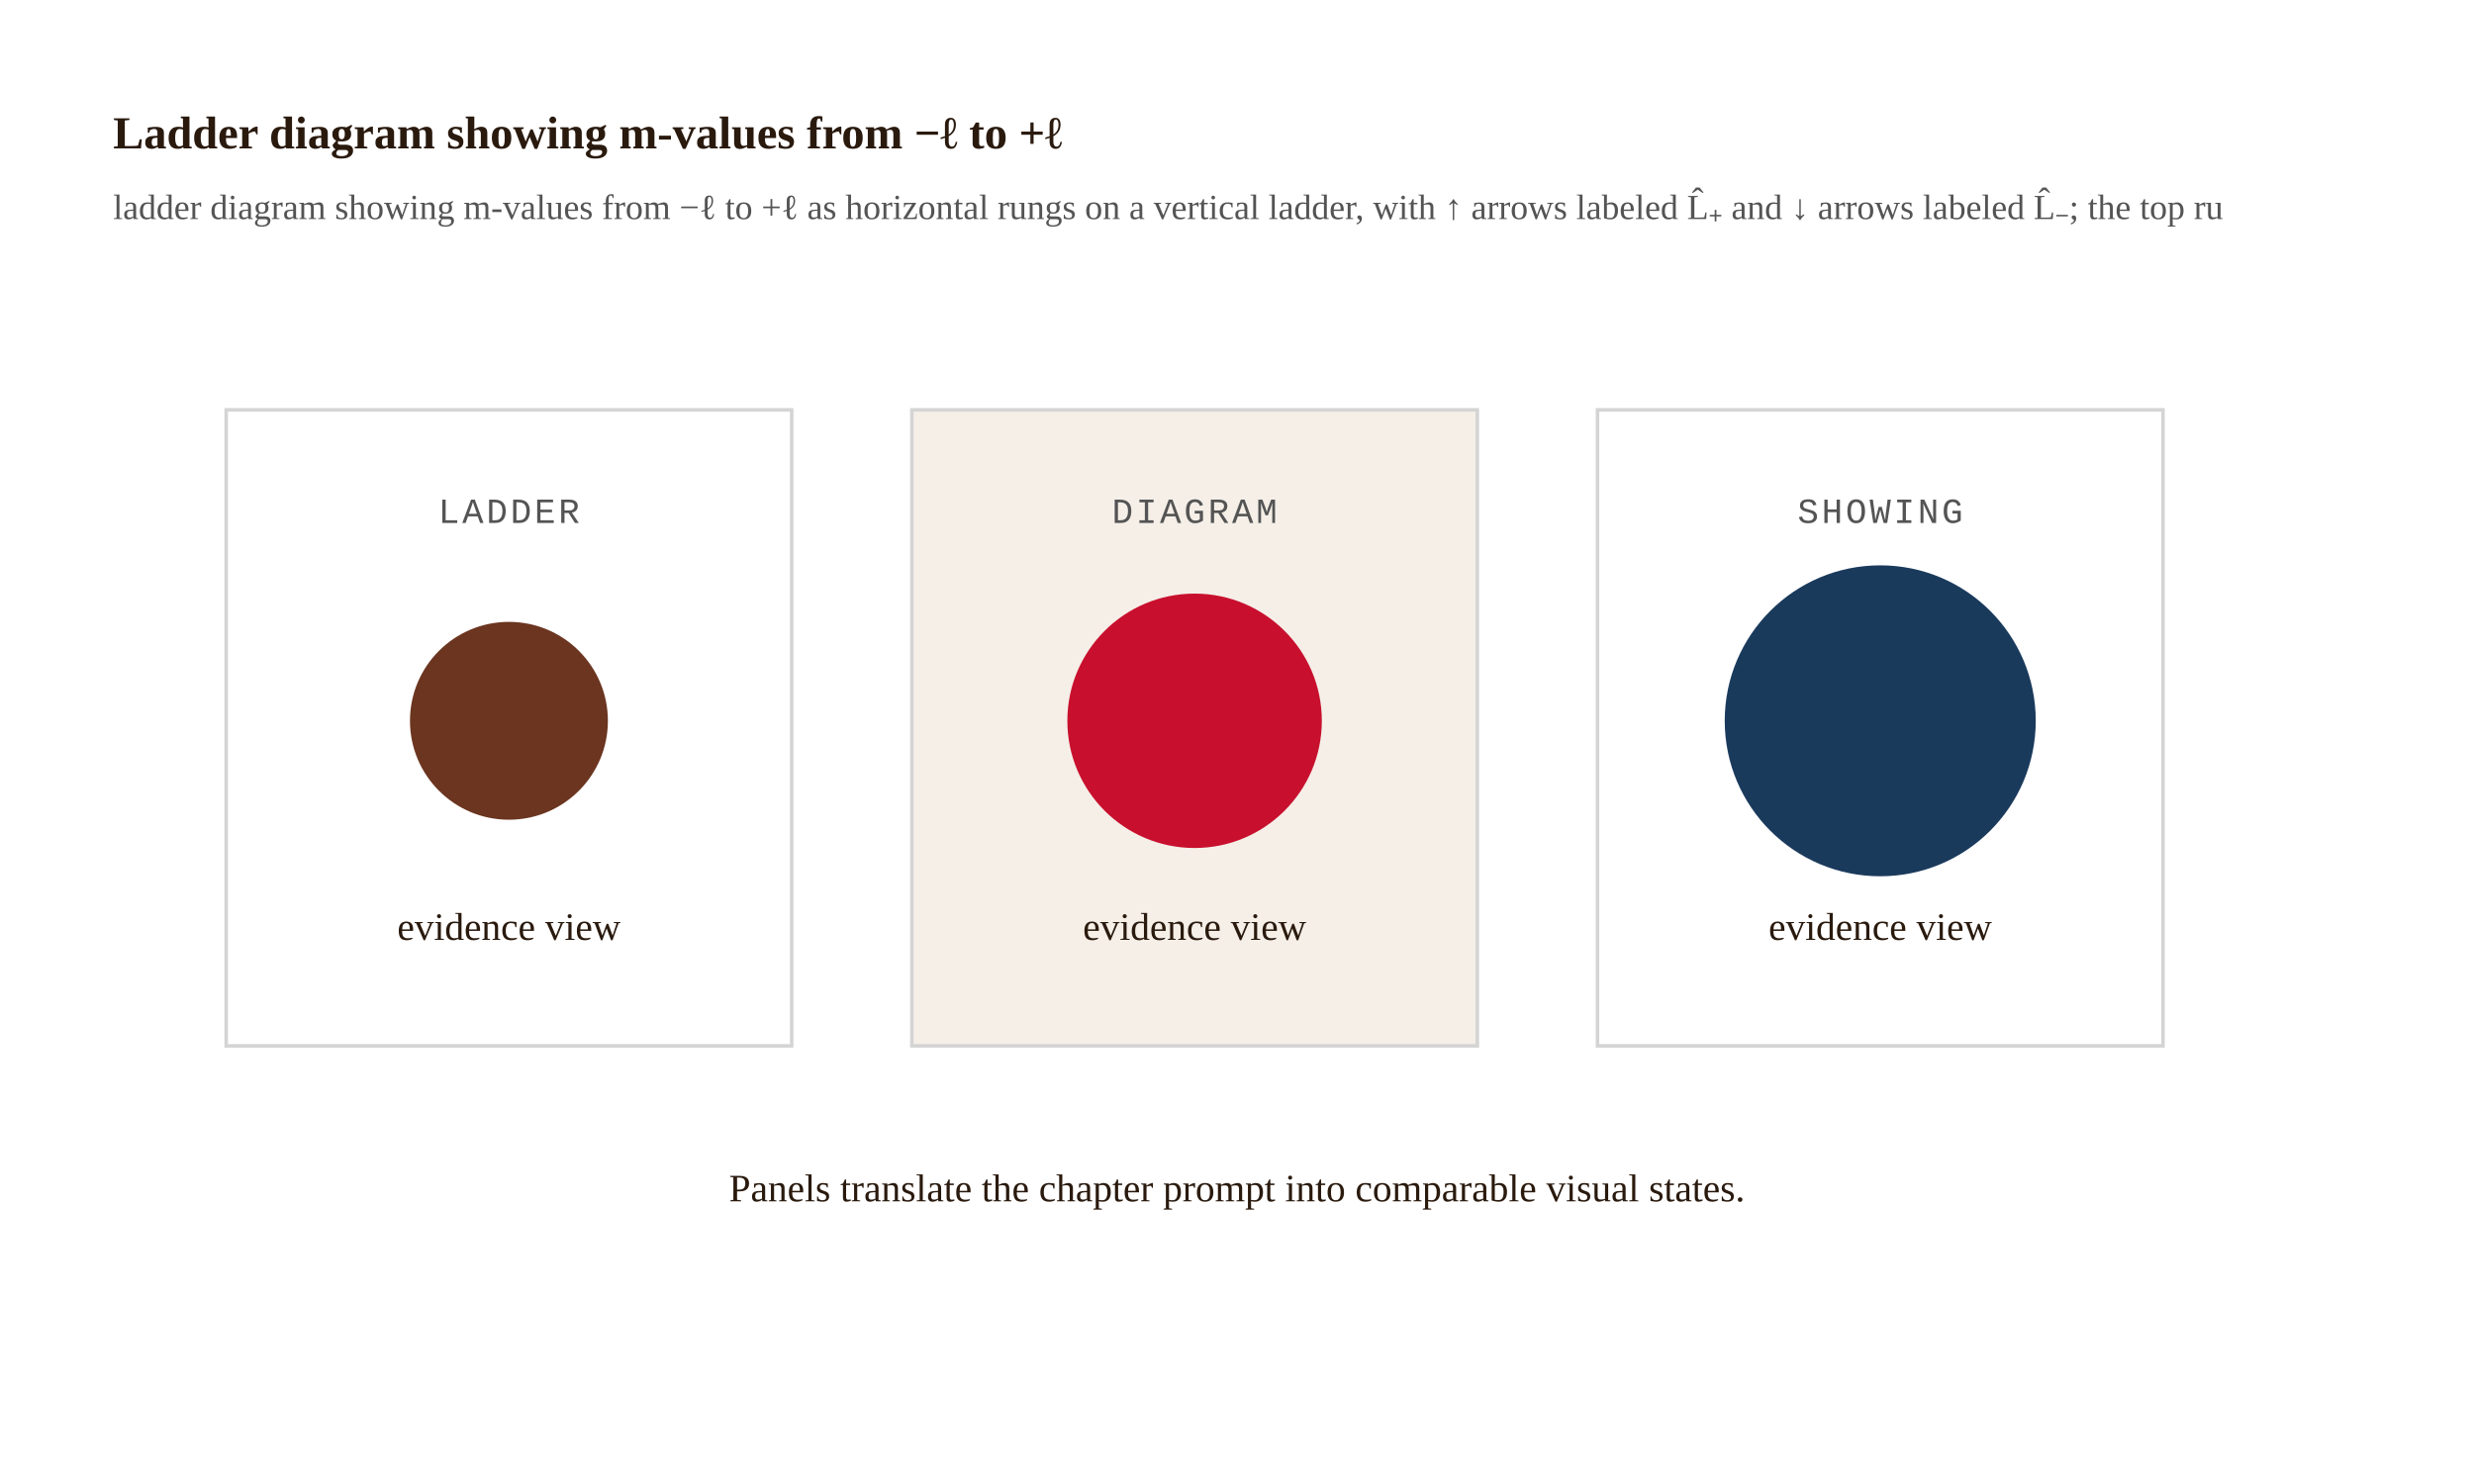
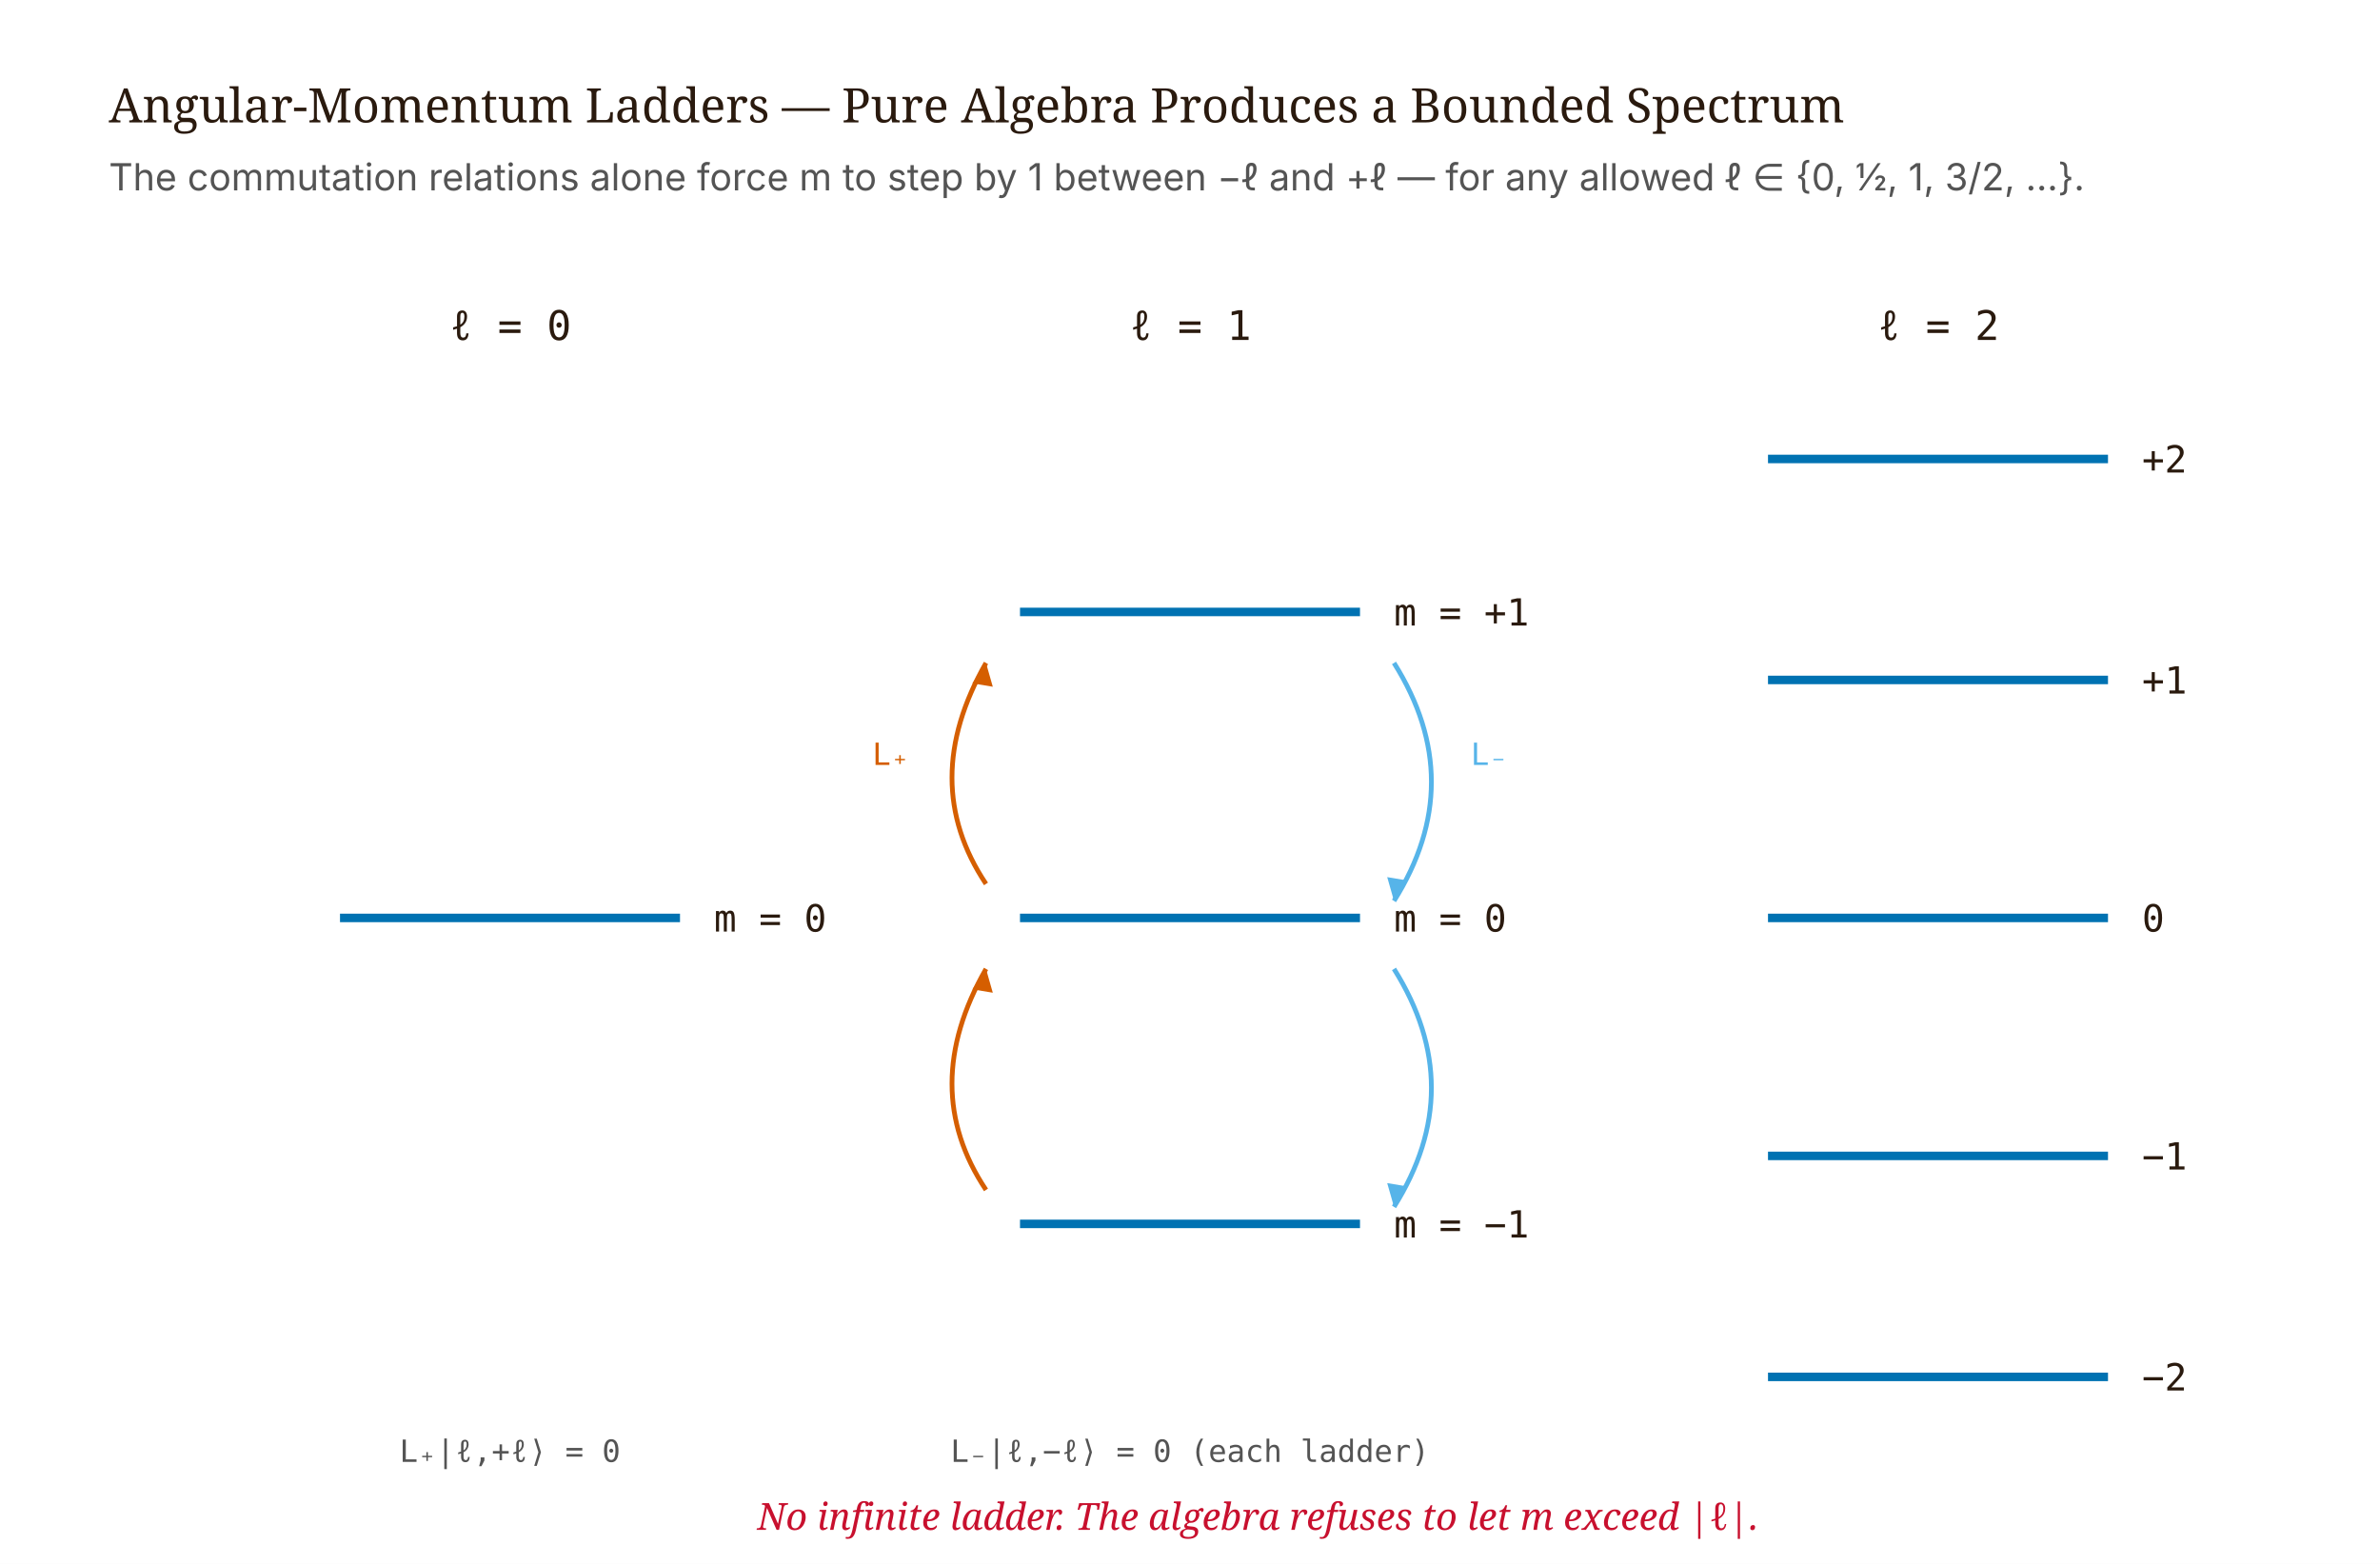
- <svg xmlns="http://www.w3.org/2000/svg" viewBox="0 0 700 420" role="img" aria-labelledby="title desc">
-   <defs>
-     <marker id="arrow" markerWidth="8" markerHeight="6" refX="7" refY="3" orient="auto">
-       <polygon points="0 0, 8 3, 0 6" fill="#2a1a0e" />
-     </marker>
-   </defs>
-   <rect x="0" y="0" width="700" height="420" fill="#FFFFFF" />
-   <text x="32" y="42" font-family="'EB Garamond', Georgia, 'Times New Roman', serif" font-size="13" font-weight="bold" fill="#2a1a0e">Ladder diagram showing m-values from −ℓ to +ℓ</text>
-   <text x="32" y="62" font-family="'EB Garamond', Georgia, 'Times New Roman', serif" font-size="10" fill="#545454">ladder diagram showing m-values from −ℓ to +ℓ as horizontal rungs on a vertical ladder, with ↑ arrows labeled L̂₊ and ↓ arrows labeled L̂₋; the top ru</text>
-   <rect x="64" y="116" width="160" height="180" fill="#FFFFFF" stroke="#D4D4D4" stroke-width="1" />
-   <text x="144" y="148" text-anchor="middle" font-family="'IBM Plex Mono', 'Courier New', monospace" font-size="10" letter-spacing="0.08em" fill="#545454">LADDER</text>
-   <circle cx="144" cy="204" r="28" fill="#6B3520" />
-   <text x="144" y="266" text-anchor="middle" font-family="'EB Garamond', Georgia, 'Times New Roman', serif" font-size="11" fill="#2a1a0e">evidence view</text>
-   <rect x="258" y="116" width="160" height="180" fill="#F5EFE8" stroke="#D4D4D4" stroke-width="1" />
-   <text x="338" y="148" text-anchor="middle" font-family="'IBM Plex Mono', 'Courier New', monospace" font-size="10" letter-spacing="0.08em" fill="#545454">DIAGRAM</text>
-   <circle cx="338" cy="204" r="36" fill="#C8102E" />
-   <text x="338" y="266" text-anchor="middle" font-family="'EB Garamond', Georgia, 'Times New Roman', serif" font-size="11" fill="#2a1a0e">evidence view</text>
-   <rect x="452" y="116" width="160" height="180" fill="#FFFFFF" stroke="#D4D4D4" stroke-width="1" />
-   <text x="532" y="148" text-anchor="middle" font-family="'IBM Plex Mono', 'Courier New', monospace" font-size="10" letter-spacing="0.08em" fill="#545454">SHOWING</text>
-   <circle cx="532" cy="204" r="44" fill="#1A3A5C" />
-   <text x="532" y="266" text-anchor="middle" font-family="'EB Garamond', Georgia, 'Times New Roman', serif" font-size="11" fill="#2a1a0e">evidence view</text>
-   <text x="350" y="340" text-anchor="middle" font-family="'EB Garamond', Georgia, 'Times New Roman', serif" font-size="11" fill="#2a1a0e">Panels translate the chapter prompt into comparable visual states.</text>
+ <svg xmlns="http://www.w3.org/2000/svg" viewBox="0 0 700 460" role="img" aria-labelledby="fig-title">
+   <rect x="0" y="0" width="700" height="460" fill="#FFFFFF" />
+   <text x="32" y="36" font-family="'EB Garamond', Georgia, serif" font-size="14" fill="#2a1a0e">Angular-Momentum Ladders — Pure Algebra Produces a Bounded Spectrum</text>
+   <text x="32" y="56" font-family="'Inter', sans-serif" font-size="11" fill="#545454">The commutation relations alone force m to step by 1 between −ℓ and +ℓ — for any allowed ℓ ∈ {0, ½, 1, 3/2, ...}.</text>
+   <text x="150" y="100" text-anchor="middle" font-family="'JetBrains Mono', monospace" font-size="12" fill="#2a1a0e">ℓ = 0</text>
+   <line x1="100" y1="270" x2="200" y2="270" stroke="#0072B2" stroke-width="2.5" />
+   <text x="210" y="274" font-family="'JetBrains Mono', monospace" font-size="11" fill="#2a1a0e">m = 0</text>
+   <text x="350" y="100" text-anchor="middle" font-family="'JetBrains Mono', monospace" font-size="12" fill="#2a1a0e">ℓ = 1</text>
+   <line x1="300" y1="180" x2="400" y2="180" stroke="#0072B2" stroke-width="2.5" />
+   <line x1="300" y1="270" x2="400" y2="270" stroke="#0072B2" stroke-width="2.5" />
+   <line x1="300" y1="360" x2="400" y2="360" stroke="#0072B2" stroke-width="2.5" />
+   <text x="410" y="184" font-family="'JetBrains Mono', monospace" font-size="11" fill="#2a1a0e">m = +1</text>
+   <text x="410" y="274" font-family="'JetBrains Mono', monospace" font-size="11" fill="#2a1a0e">m = 0</text>
+   <text x="410" y="364" font-family="'JetBrains Mono', monospace" font-size="11" fill="#2a1a0e">m = −1</text>
+   <path d="M 290 260 Q 270 230 290 195" stroke="#D55E00" stroke-width="1.4" fill="none" />
+   <polygon points="290,195 286,201 292,202" fill="#D55E00" />
+   <path d="M 290 350 Q 270 320 290 285" stroke="#D55E00" stroke-width="1.4" fill="none" />
+   <polygon points="290,285 286,291 292,292" fill="#D55E00" />
+   <text x="262" y="225" text-anchor="middle" font-family="'JetBrains Mono', monospace" font-size="9" fill="#D55E00">L₊</text>
+   <path d="M 410 195 Q 432 230 410 265" stroke="#56B4E9" stroke-width="1.4" fill="none" />
+   <polygon points="410,265 414,259 408,258" fill="#56B4E9" />
+   <path d="M 410 285 Q 432 320 410 355" stroke="#56B4E9" stroke-width="1.4" fill="none" />
+   <polygon points="410,355 414,349 408,348" fill="#56B4E9" />
+   <text x="438" y="225" text-anchor="middle" font-family="'JetBrains Mono', monospace" font-size="9" fill="#56B4E9">L₋</text>
+   <text x="570" y="100" text-anchor="middle" font-family="'JetBrains Mono', monospace" font-size="12" fill="#2a1a0e">ℓ = 2</text>
+   <line x1="520" y1="135" x2="620" y2="135" stroke="#0072B2" stroke-width="2.5" />
+   <line x1="520" y1="200" x2="620" y2="200" stroke="#0072B2" stroke-width="2.5" />
+   <line x1="520" y1="270" x2="620" y2="270" stroke="#0072B2" stroke-width="2.5" />
+   <line x1="520" y1="340" x2="620" y2="340" stroke="#0072B2" stroke-width="2.5" />
+   <line x1="520" y1="405" x2="620" y2="405" stroke="#0072B2" stroke-width="2.5" />
+   <text x="630" y="139" font-family="'JetBrains Mono', monospace" font-size="11" fill="#2a1a0e">+2</text>
+   <text x="630" y="204" font-family="'JetBrains Mono', monospace" font-size="11" fill="#2a1a0e">+1</text>
+   <text x="630" y="274" font-family="'JetBrains Mono', monospace" font-size="11" fill="#2a1a0e">0</text>
+   <text x="630" y="344" font-family="'JetBrains Mono', monospace" font-size="11" fill="#2a1a0e">−1</text>
+   <text x="630" y="409" font-family="'JetBrains Mono', monospace" font-size="11" fill="#2a1a0e">−2</text>
+   <text x="150" y="430" text-anchor="middle" font-family="'JetBrains Mono', monospace" font-size="9" fill="#545454">L₊|ℓ,+ℓ⟩ = 0</text>
+   <text x="350" y="430" text-anchor="middle" font-family="'JetBrains Mono', monospace" font-size="9" fill="#545454">L₋|ℓ,−ℓ⟩ = 0 (each ladder)</text>
+   <text x="370" y="450" text-anchor="middle" font-family="'EB Garamond', Georgia, serif" font-size="11" fill="#C8102E" font-style="italic">No infinite ladder. The algebra refuses to let m exceed |ℓ|.</text>
</svg>
